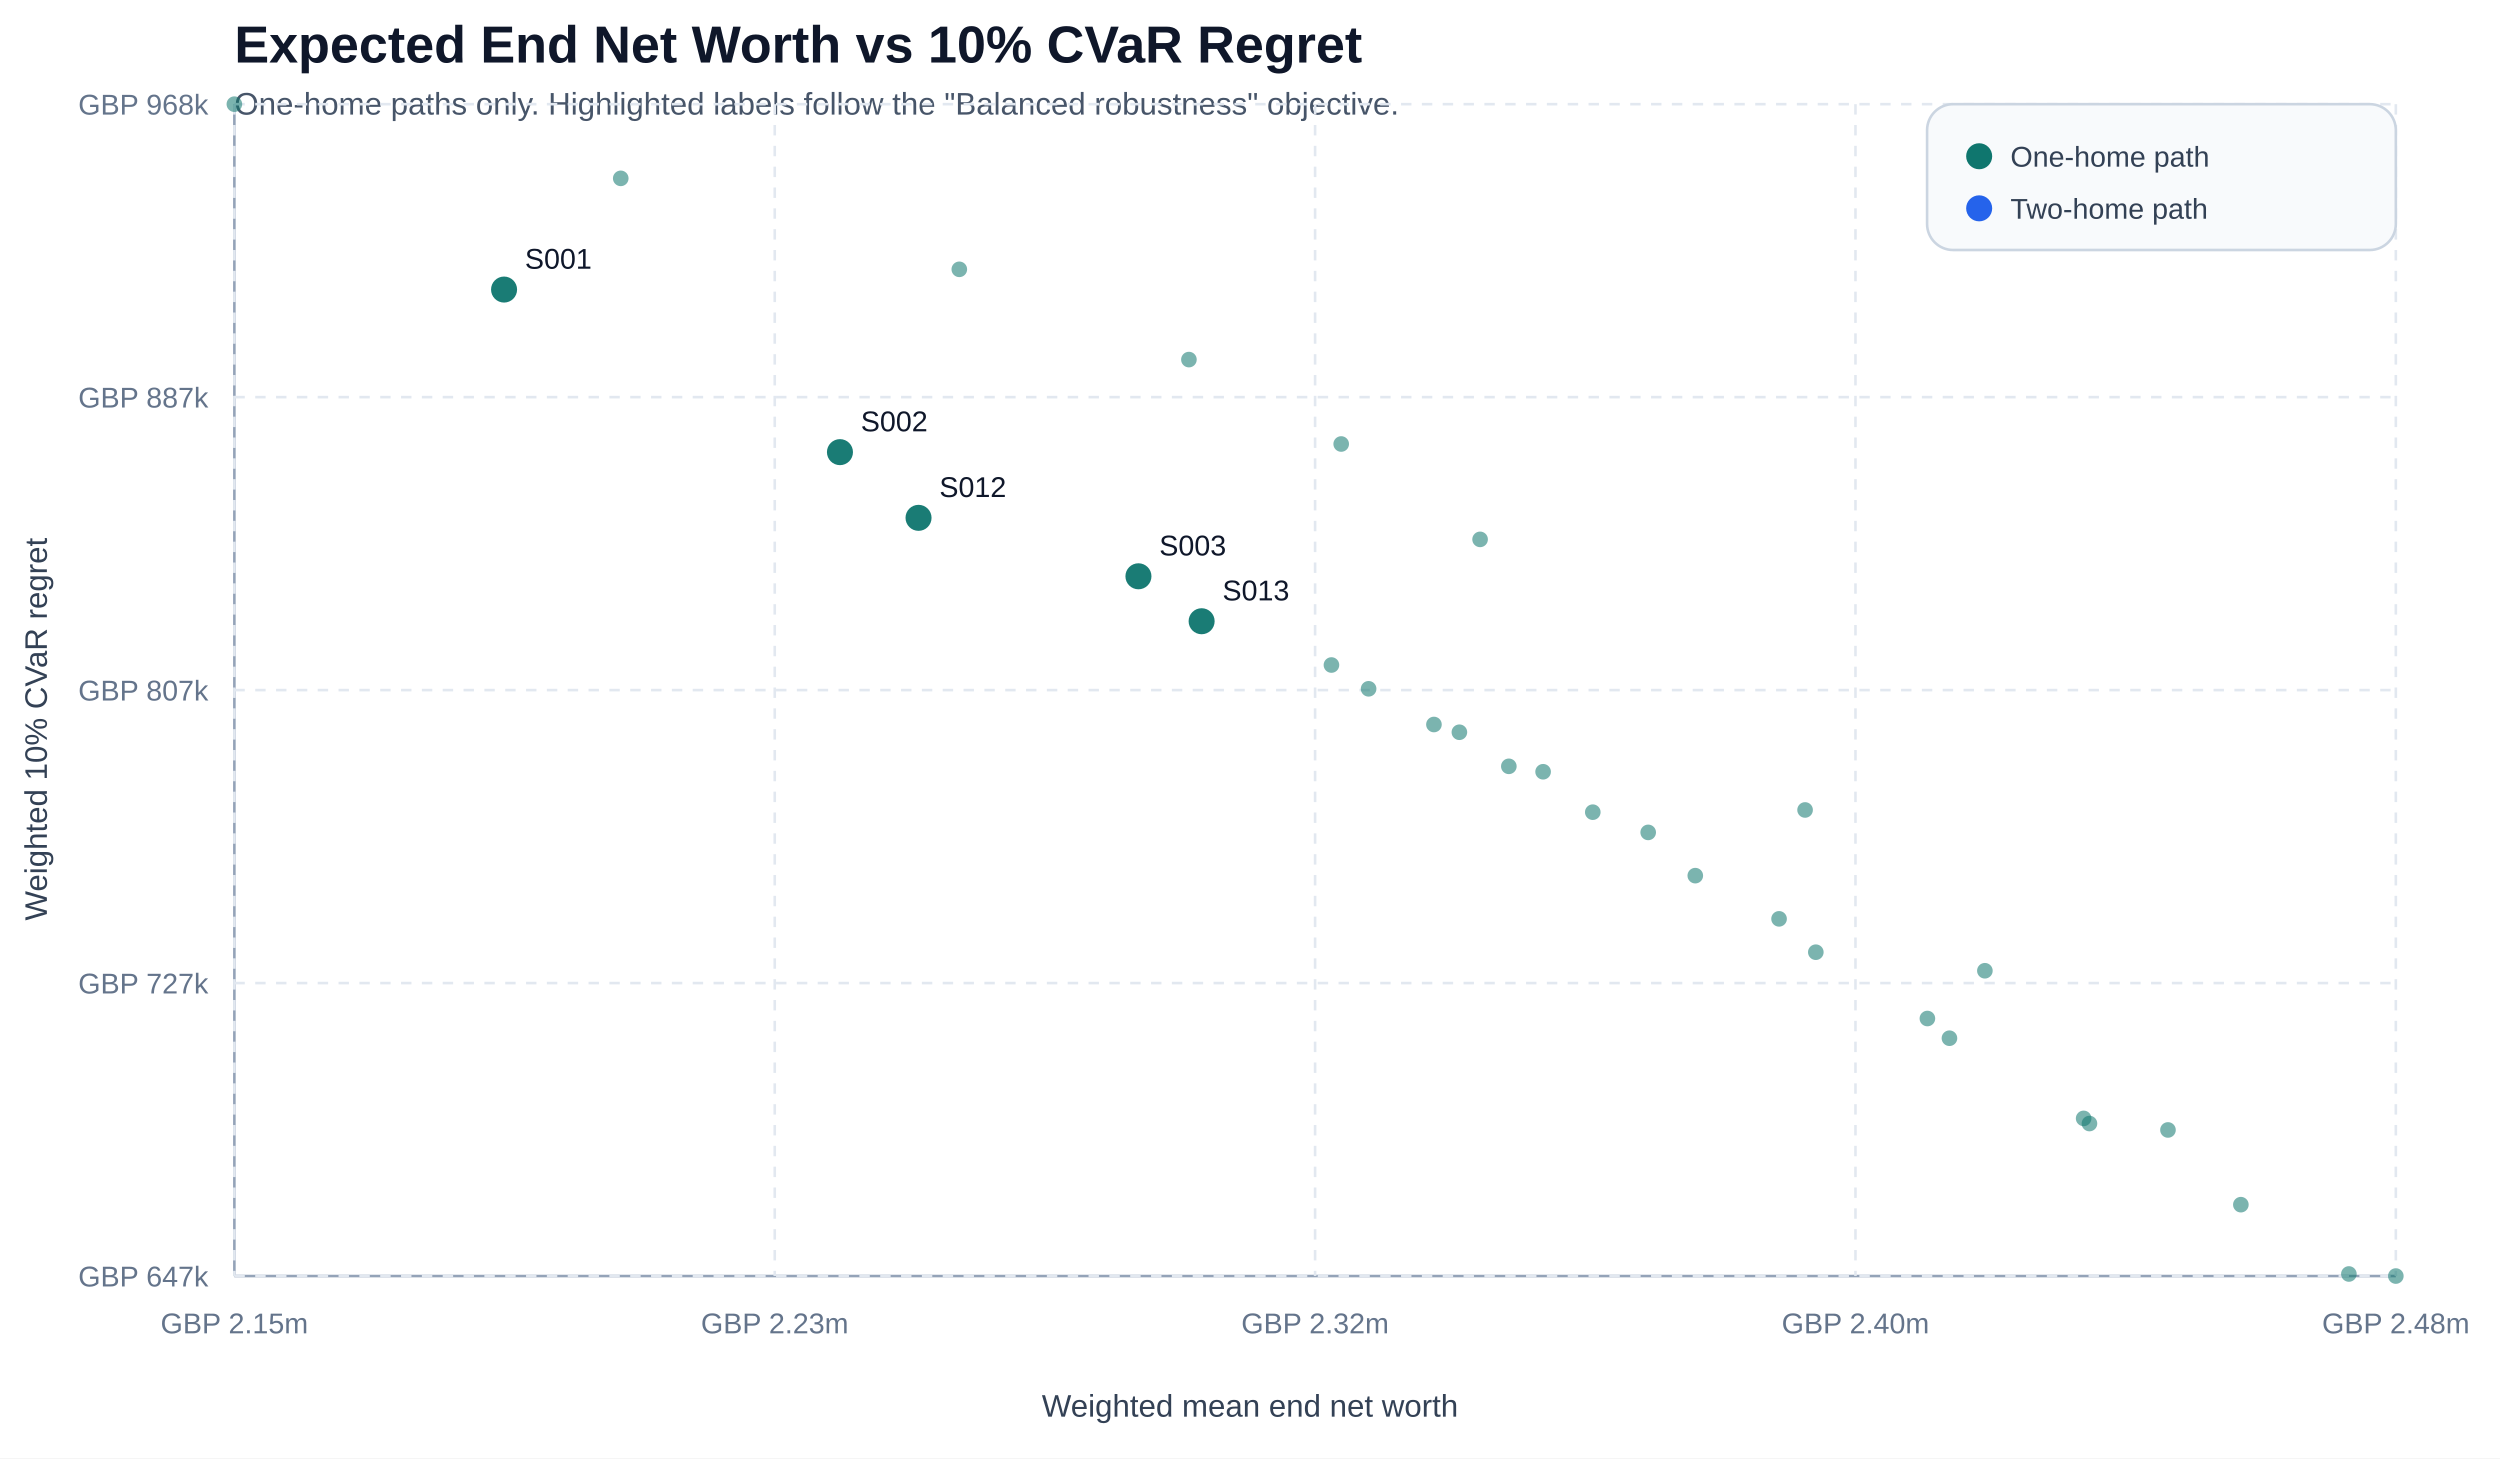
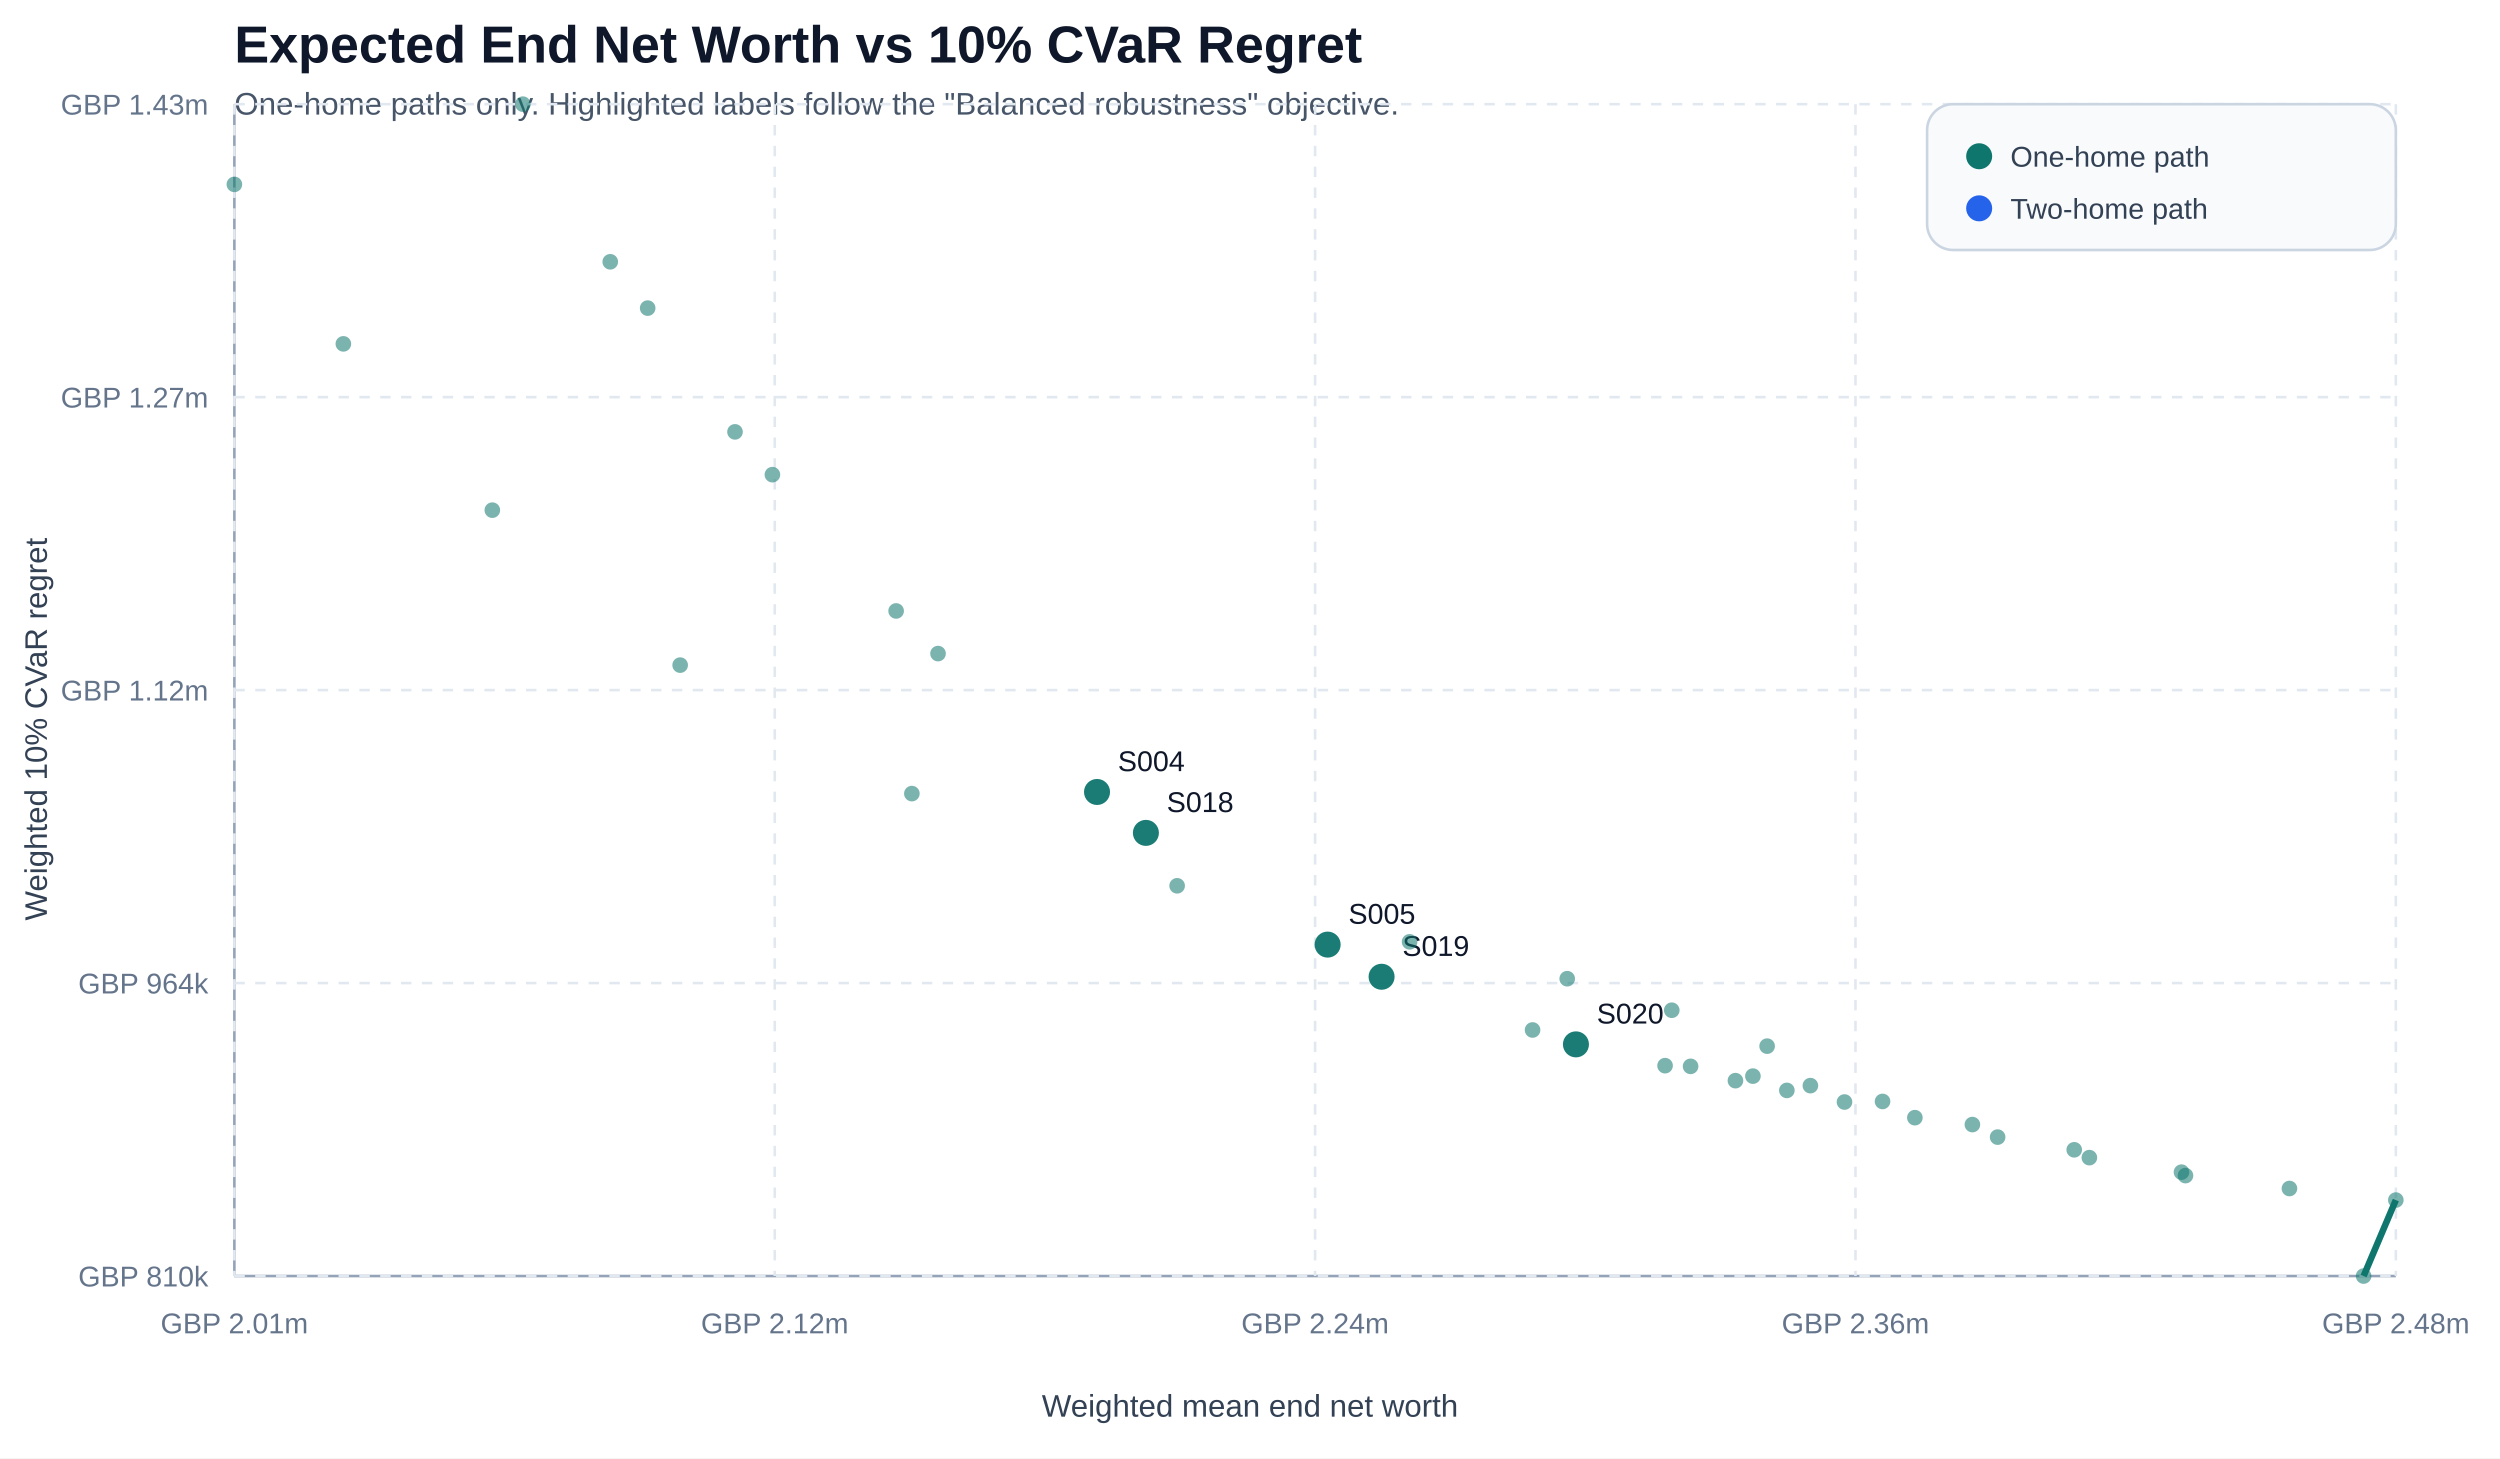
<svg xmlns="http://www.w3.org/2000/svg" width="960" height="560" viewBox="0 0 960 560">
  <rect width="960" height="560" fill="#ffffff" />
  <text x="90" y="24" font-size="20" font-family="Arial, sans-serif" font-weight="700" fill="#0f172a">Expected End Net Worth vs 10% CVaR Regret</text>
  <text x="90" y="44" font-size="12" font-family="Arial, sans-serif" fill="#475569">One-home paths only. Highlighted labels follow the "Balanced robustness" objective.</text>
  <line x1="90" y1="490" x2="920" y2="490" stroke="#94a3b8" />
  <line x1="90" y1="40" x2="90" y2="490" stroke="#94a3b8" />
  <line x1="90" y1="40" x2="90" y2="490" stroke="#e2e8f0" stroke-dasharray="4 4" />
  <line x1="90" y1="490" x2="920" y2="490" stroke="#e2e8f0" stroke-dasharray="4 4" />
-   <text x="90" y="512" text-anchor="middle" font-size="11" font-family="Arial, sans-serif" fill="#64748b">GBP 2.15m</text>
-   <text x="80" y="494" text-anchor="end" font-size="11" font-family="Arial, sans-serif" fill="#64748b">GBP 647k</text>
+   <text x="90" y="512" text-anchor="middle" font-size="11" font-family="Arial, sans-serif" fill="#64748b">GBP 2.01m</text>
+   <text x="80" y="494" text-anchor="end" font-size="11" font-family="Arial, sans-serif" fill="#64748b">GBP 810k</text>
  <line x1="297.5" y1="40" x2="297.5" y2="490" stroke="#e2e8f0" stroke-dasharray="4 4" />
  <line x1="90" y1="377.5" x2="920" y2="377.5" stroke="#e2e8f0" stroke-dasharray="4 4" />
-   <text x="297.5" y="512" text-anchor="middle" font-size="11" font-family="Arial, sans-serif" fill="#64748b">GBP 2.23m</text>
-   <text x="80" y="381.5" text-anchor="end" font-size="11" font-family="Arial, sans-serif" fill="#64748b">GBP 727k</text>
+   <text x="297.5" y="512" text-anchor="middle" font-size="11" font-family="Arial, sans-serif" fill="#64748b">GBP 2.12m</text>
+   <text x="80" y="381.5" text-anchor="end" font-size="11" font-family="Arial, sans-serif" fill="#64748b">GBP 964k</text>
  <line x1="505" y1="40" x2="505" y2="490" stroke="#e2e8f0" stroke-dasharray="4 4" />
  <line x1="90" y1="265" x2="920" y2="265" stroke="#e2e8f0" stroke-dasharray="4 4" />
-   <text x="505" y="512" text-anchor="middle" font-size="11" font-family="Arial, sans-serif" fill="#64748b">GBP 2.32m</text>
-   <text x="80" y="269" text-anchor="end" font-size="11" font-family="Arial, sans-serif" fill="#64748b">GBP 807k</text>
+   <text x="505" y="512" text-anchor="middle" font-size="11" font-family="Arial, sans-serif" fill="#64748b">GBP 2.24m</text>
+   <text x="80" y="269" text-anchor="end" font-size="11" font-family="Arial, sans-serif" fill="#64748b">GBP 1.12m</text>
  <line x1="712.5" y1="40" x2="712.5" y2="490" stroke="#e2e8f0" stroke-dasharray="4 4" />
  <line x1="90" y1="152.5" x2="920" y2="152.5" stroke="#e2e8f0" stroke-dasharray="4 4" />
-   <text x="712.5" y="512" text-anchor="middle" font-size="11" font-family="Arial, sans-serif" fill="#64748b">GBP 2.40m</text>
-   <text x="80" y="156.5" text-anchor="end" font-size="11" font-family="Arial, sans-serif" fill="#64748b">GBP 887k</text>
+   <text x="712.5" y="512" text-anchor="middle" font-size="11" font-family="Arial, sans-serif" fill="#64748b">GBP 2.36m</text>
+   <text x="80" y="156.5" text-anchor="end" font-size="11" font-family="Arial, sans-serif" fill="#64748b">GBP 1.27m</text>
  <line x1="920" y1="40" x2="920" y2="490" stroke="#e2e8f0" stroke-dasharray="4 4" />
  <line x1="90" y1="40" x2="920" y2="40" stroke="#e2e8f0" stroke-dasharray="4 4" />
  <text x="920" y="512" text-anchor="middle" font-size="11" font-family="Arial, sans-serif" fill="#64748b">GBP 2.48m</text>
-   <text x="80" y="44" text-anchor="end" font-size="11" font-family="Arial, sans-serif" fill="#64748b">GBP 968k</text>
-   <polyline points="920,490" fill="none" stroke="#0f766e" stroke-width="2.5" />
-   <circle cx="193.561" cy="111.192" r="5" fill="#0f766e" opacity="0.95" />
-   <text x="201.561" y="103.192" font-size="11" font-family="Arial, sans-serif" fill="#0f172a">S001</text>
-   <circle cx="352.718" cy="198.851" r="5" fill="#0f766e" opacity="0.95" />
-   <text x="360.718" y="190.851" font-size="11" font-family="Arial, sans-serif" fill="#0f172a">S012</text>
-   <circle cx="322.543" cy="173.621" r="5" fill="#0f766e" opacity="0.95" />
-   <text x="330.543" y="165.621" font-size="11" font-family="Arial, sans-serif" fill="#0f172a">S002</text>
-   <circle cx="461.424" cy="238.555" r="5" fill="#0f766e" opacity="0.95" />
-   <text x="469.424" y="230.555" font-size="11" font-family="Arial, sans-serif" fill="#0f172a">S013</text>
-   <circle cx="437.161" cy="221.295" r="5" fill="#0f766e" opacity="0.95" />
-   <text x="445.161" y="213.295" font-size="11" font-family="Arial, sans-serif" fill="#0f172a">S003</text>
-   <circle cx="511.274" cy="255.366" r="3" fill="#0f766e" opacity="0.55" />
-   <circle cx="525.544" cy="264.499" r="3" fill="#0f766e" opacity="0.55" />
-   <circle cx="90" cy="40" r="3" fill="#0f766e" opacity="0.55" />
-   <circle cx="550.633" cy="278.209" r="3" fill="#0f766e" opacity="0.55" />
-   <circle cx="238.365" cy="68.49" r="3" fill="#0f766e" opacity="0.55" />
-   <circle cx="560.404" cy="281.183" r="3" fill="#0f766e" opacity="0.55" />
-   <circle cx="579.393" cy="294.269" r="3" fill="#0f766e" opacity="0.55" />
-   <circle cx="368.375" cy="103.421" r="3" fill="#0f766e" opacity="0.55" />
-   <circle cx="592.552" cy="296.355" r="3" fill="#0f766e" opacity="0.55" />
-   <circle cx="611.628" cy="311.878" r="3" fill="#0f766e" opacity="0.55" />
-   <circle cx="456.544" cy="138.081" r="3" fill="#0f766e" opacity="0.55" />
-   <circle cx="650.991" cy="336.249" r="3" fill="#0f766e" opacity="0.55" />
-   <circle cx="697.273" cy="365.646" r="3" fill="#0f766e" opacity="0.55" />
-   <circle cx="632.906" cy="319.642" r="3" fill="#0f766e" opacity="0.55" />
-   <circle cx="748.589" cy="398.676" r="3" fill="#0f766e" opacity="0.55" />
-   <circle cx="802.348" cy="431.437" r="3" fill="#0f766e" opacity="0.55" />
-   <circle cx="515.021" cy="170.496" r="3" fill="#0f766e" opacity="0.55" />
-   <circle cx="920" cy="490" r="3" fill="#0f766e" opacity="0.55" />
-   <circle cx="901.973" cy="489.21" r="3" fill="#0f766e" opacity="0.55" />
-   <circle cx="860.489" cy="462.593" r="3" fill="#0f766e" opacity="0.55" />
-   <circle cx="683.16" cy="352.837" r="3" fill="#0f766e" opacity="0.55" />
-   <circle cx="832.501" cy="433.904" r="3" fill="#0f766e" opacity="0.55" />
-   <circle cx="800.115" cy="429.466" r="3" fill="#0f766e" opacity="0.55" />
-   <circle cx="740.121" cy="391.11" r="3" fill="#0f766e" opacity="0.55" />
-   <circle cx="762.193" cy="372.769" r="3" fill="#0f766e" opacity="0.55" />
-   <circle cx="693.151" cy="311.028" r="3" fill="#0f766e" opacity="0.55" />
-   <circle cx="568.355" cy="207.122" r="3" fill="#0f766e" opacity="0.55" />
+   <text x="80" y="44" text-anchor="end" font-size="11" font-family="Arial, sans-serif" fill="#64748b">GBP 1.43m</text>
+   <polyline points="907.624,490 920,460.829" fill="none" stroke="#0f766e" stroke-width="2.5" />
+   <circle cx="440.025" cy="319.828" r="5" fill="#0f766e" opacity="0.95" />
+   <text x="448.025" y="311.828" font-size="11" font-family="Arial, sans-serif" fill="#0f172a">S018</text>
+   <circle cx="530.529" cy="375.074" r="5" fill="#0f766e" opacity="0.95" />
+   <text x="538.529" y="367.074" font-size="11" font-family="Arial, sans-serif" fill="#0f172a">S019</text>
+   <circle cx="421.258" cy="304.117" r="5" fill="#0f766e" opacity="0.95" />
+   <text x="429.258" y="296.117" font-size="11" font-family="Arial, sans-serif" fill="#0f172a">S004</text>
+   <circle cx="509.812" cy="362.728" r="5" fill="#0f766e" opacity="0.95" />
+   <text x="517.812" y="354.728" font-size="11" font-family="Arial, sans-serif" fill="#0f172a">S005</text>
+   <circle cx="605.161" cy="401.038" r="5" fill="#0f766e" opacity="0.95" />
+   <text x="613.161" y="393.038" font-size="11" font-family="Arial, sans-serif" fill="#0f172a">S020</text>
+   <circle cx="588.504" cy="395.512" r="3" fill="#0f766e" opacity="0.55" />
+   <circle cx="639.386" cy="409.218" r="3" fill="#0f766e" opacity="0.55" />
+   <circle cx="344.114" cy="234.606" r="3" fill="#0f766e" opacity="0.55" />
+   <circle cx="360.203" cy="250.973" r="3" fill="#0f766e" opacity="0.55" />
+   <circle cx="649.183" cy="409.478" r="3" fill="#0f766e" opacity="0.55" />
+   <circle cx="350.158" cy="304.743" r="3" fill="#0f766e" opacity="0.55" />
+   <circle cx="666.408" cy="414.972" r="3" fill="#0f766e" opacity="0.55" />
+   <circle cx="452.018" cy="340.143" r="3" fill="#0f766e" opacity="0.55" />
+   <circle cx="261.182" cy="255.408" r="3" fill="#0f766e" opacity="0.55" />
+   <circle cx="673.117" cy="413.23" r="3" fill="#0f766e" opacity="0.55" />
+   <circle cx="541.278" cy="361.658" r="3" fill="#0f766e" opacity="0.55" />
+   <circle cx="686.153" cy="418.714" r="3" fill="#0f766e" opacity="0.55" />
+   <circle cx="282.241" cy="165.838" r="3" fill="#0f766e" opacity="0.55" />
+   <circle cx="296.602" cy="182.27" r="3" fill="#0f766e" opacity="0.55" />
+   <circle cx="189.054" cy="195.902" r="3" fill="#0f766e" opacity="0.55" />
+   <circle cx="695.188" cy="416.884" r="3" fill="#0f766e" opacity="0.55" />
+   <circle cx="708.285" cy="423.176" r="3" fill="#0f766e" opacity="0.55" />
+   <circle cx="601.811" cy="375.824" r="3" fill="#0f766e" opacity="0.55" />
+   <circle cx="735.31" cy="429.187" r="3" fill="#0f766e" opacity="0.55" />
+   <circle cx="767.085" cy="436.649" r="3" fill="#0f766e" opacity="0.55" />
+   <circle cx="722.894" cy="422.957" r="3" fill="#0f766e" opacity="0.55" />
+   <circle cx="234.336" cy="100.529" r="3" fill="#0f766e" opacity="0.55" />
+   <circle cx="802.317" cy="444.53" r="3" fill="#0f766e" opacity="0.55" />
+   <circle cx="131.848" cy="132.044" r="3" fill="#0f766e" opacity="0.55" />
+   <circle cx="248.705" cy="118.316" r="3" fill="#0f766e" opacity="0.55" />
+   <circle cx="641.959" cy="387.931" r="3" fill="#0f766e" opacity="0.55" />
+   <circle cx="839.225" cy="451.429" r="3" fill="#0f766e" opacity="0.55" />
+   <circle cx="907.624" cy="490" r="3" fill="#0f766e" opacity="0.55" />
+   <circle cx="757.396" cy="431.834" r="3" fill="#0f766e" opacity="0.55" />
+   <circle cx="920" cy="460.829" r="3" fill="#0f766e" opacity="0.55" />
+   <circle cx="879.143" cy="456.388" r="3" fill="#0f766e" opacity="0.55" />
+   <circle cx="837.692" cy="450.11" r="3" fill="#0f766e" opacity="0.55" />
+   <circle cx="796.503" cy="441.524" r="3" fill="#0f766e" opacity="0.55" />
+   <circle cx="678.576" cy="401.72" r="3" fill="#0f766e" opacity="0.55" />
+   <circle cx="200.781" cy="40" r="3" fill="#0f766e" opacity="0.55" />
+   <circle cx="90" cy="70.798" r="3" fill="#0f766e" opacity="0.55" />
  <text x="480" y="544" text-anchor="middle" font-size="12" font-family="Arial, sans-serif" fill="#334155">Weighted mean end net worth</text>
  <text x="18" y="280" transform="rotate(-90 18 280)" text-anchor="middle" font-size="12" font-family="Arial, sans-serif" fill="#334155">Weighted 10% CVaR regret</text>
  <rect x="740" y="40" width="180" height="56" rx="10" fill="#f8fafc" stroke="#cbd5e1" />
  <circle cx="760" cy="60" r="5" fill="#0f766e" />
  <text x="772" y="64" font-size="11" font-family="Arial, sans-serif" fill="#334155">One-home path</text>
  <circle cx="760" cy="80" r="5" fill="#2563eb" />
  <text x="772" y="84" font-size="11" font-family="Arial, sans-serif" fill="#334155">Two-home path</text>
</svg>
